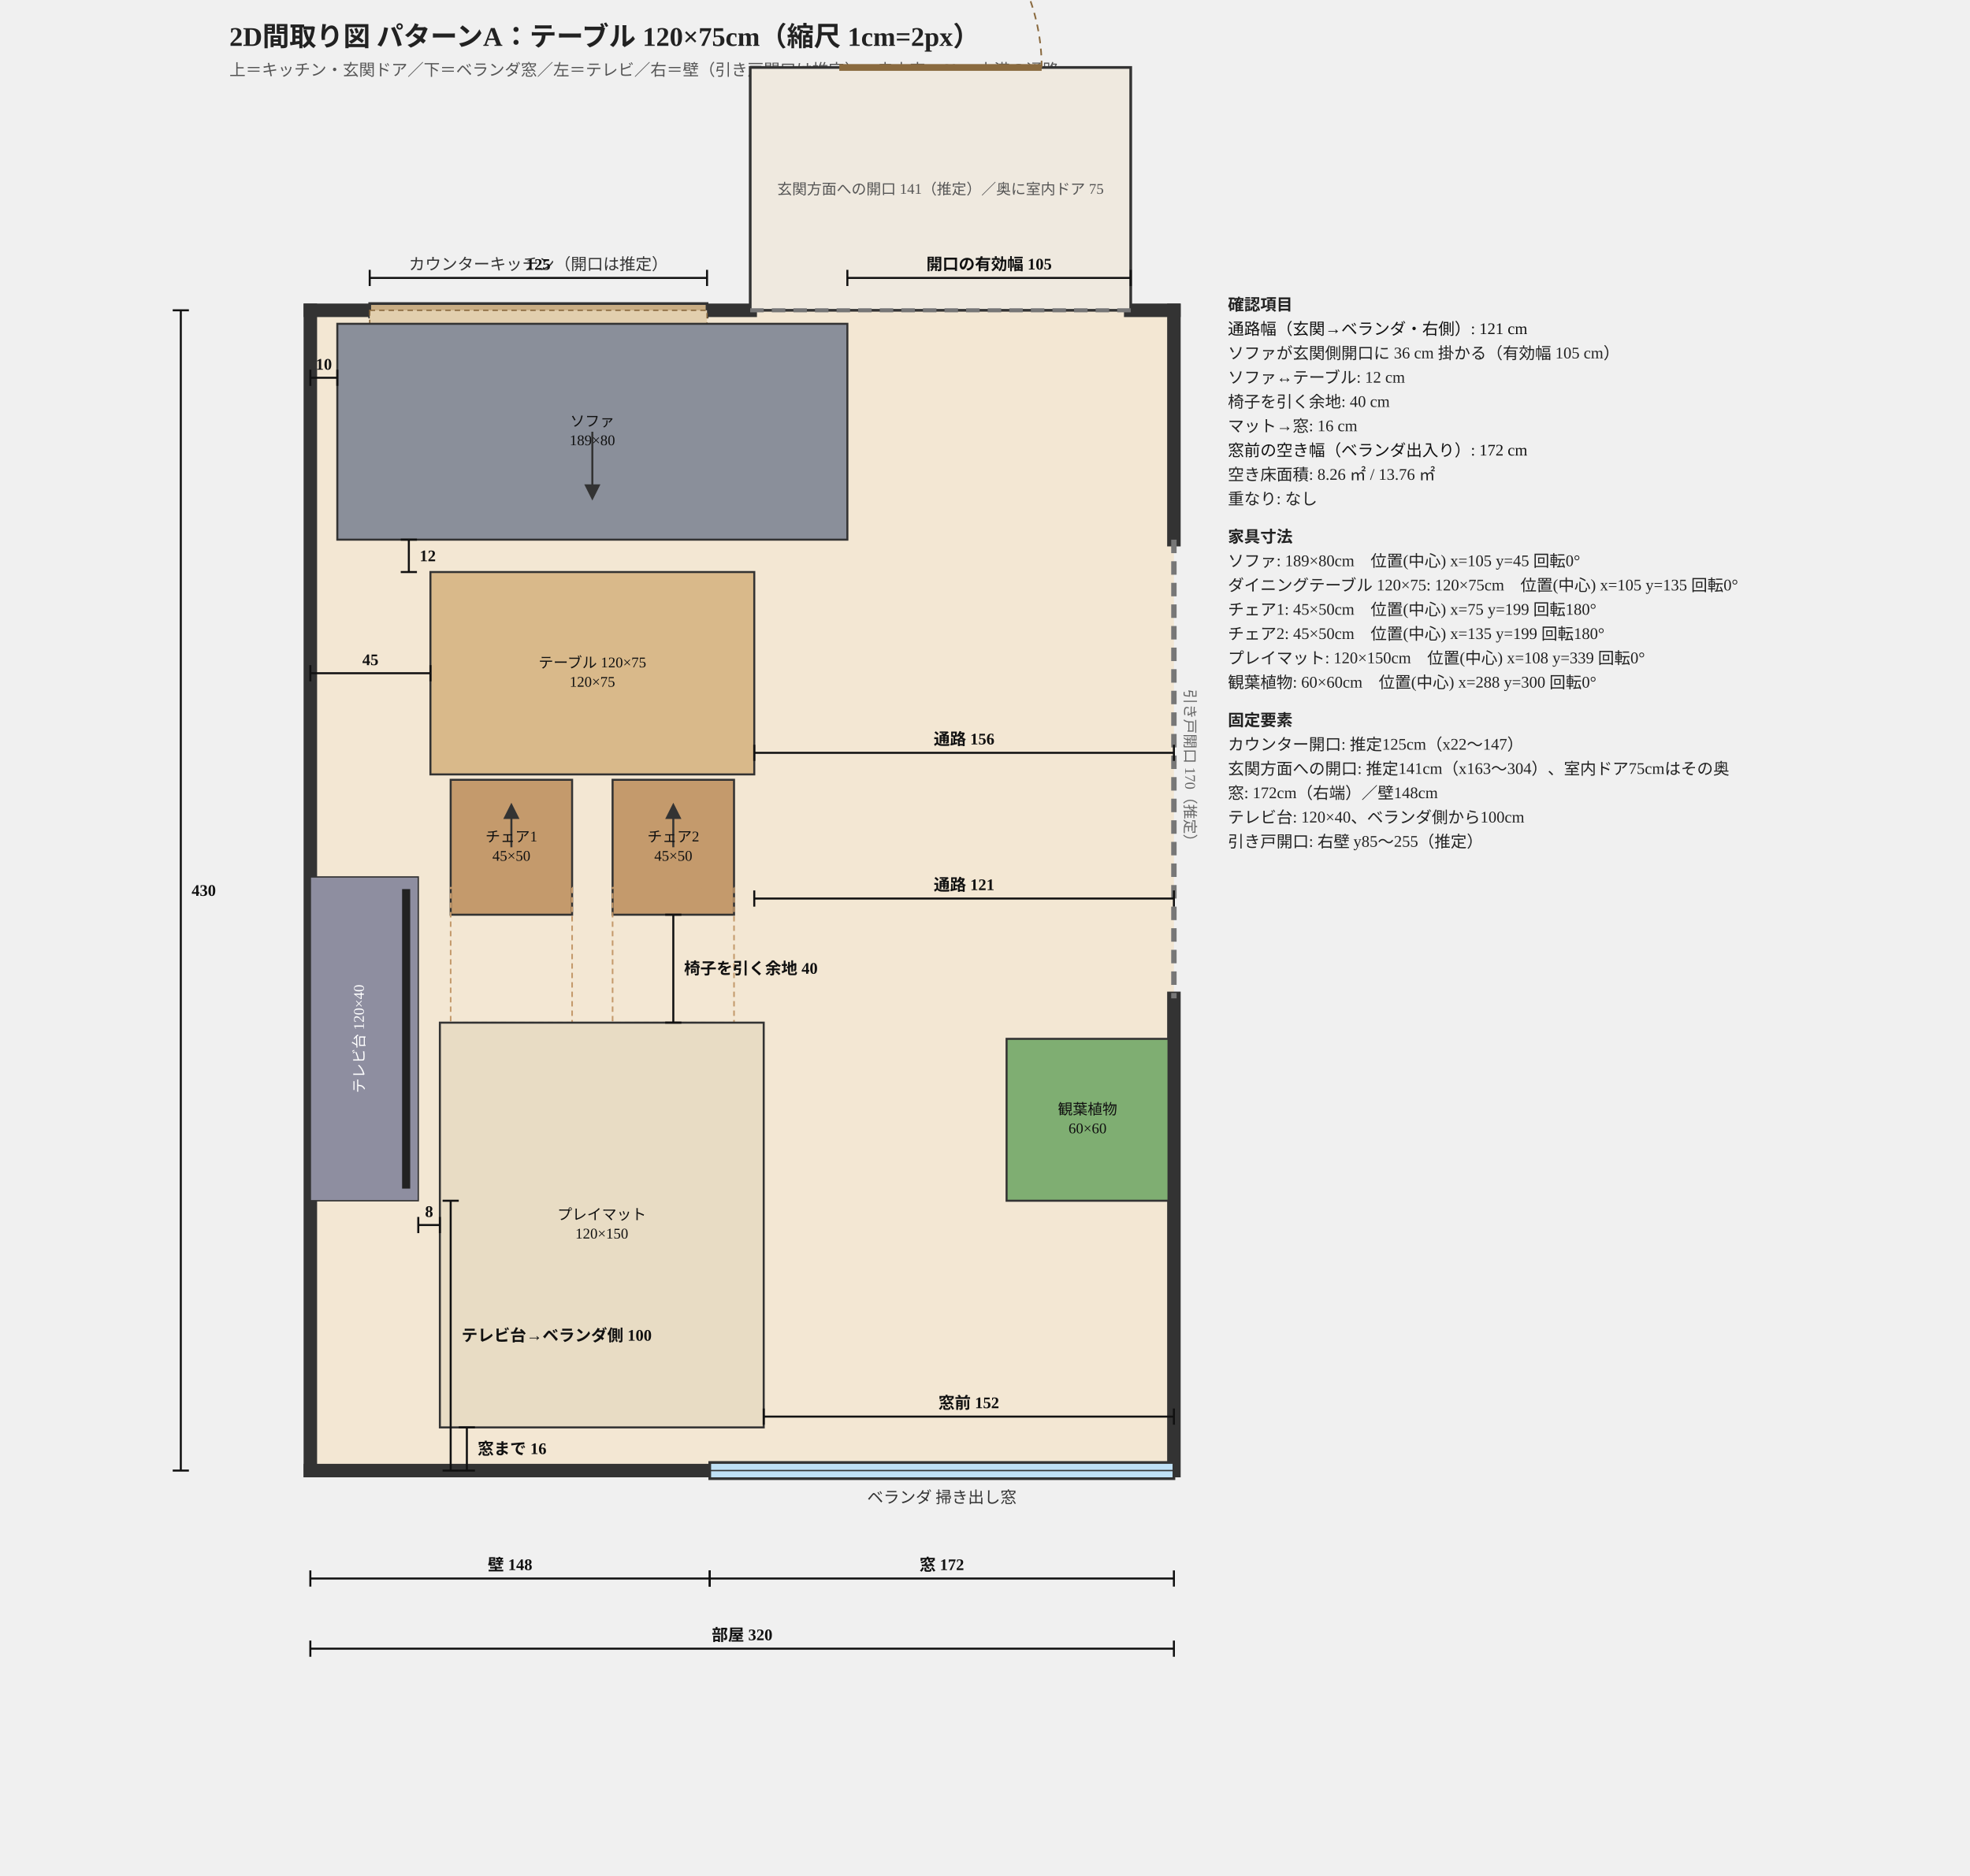
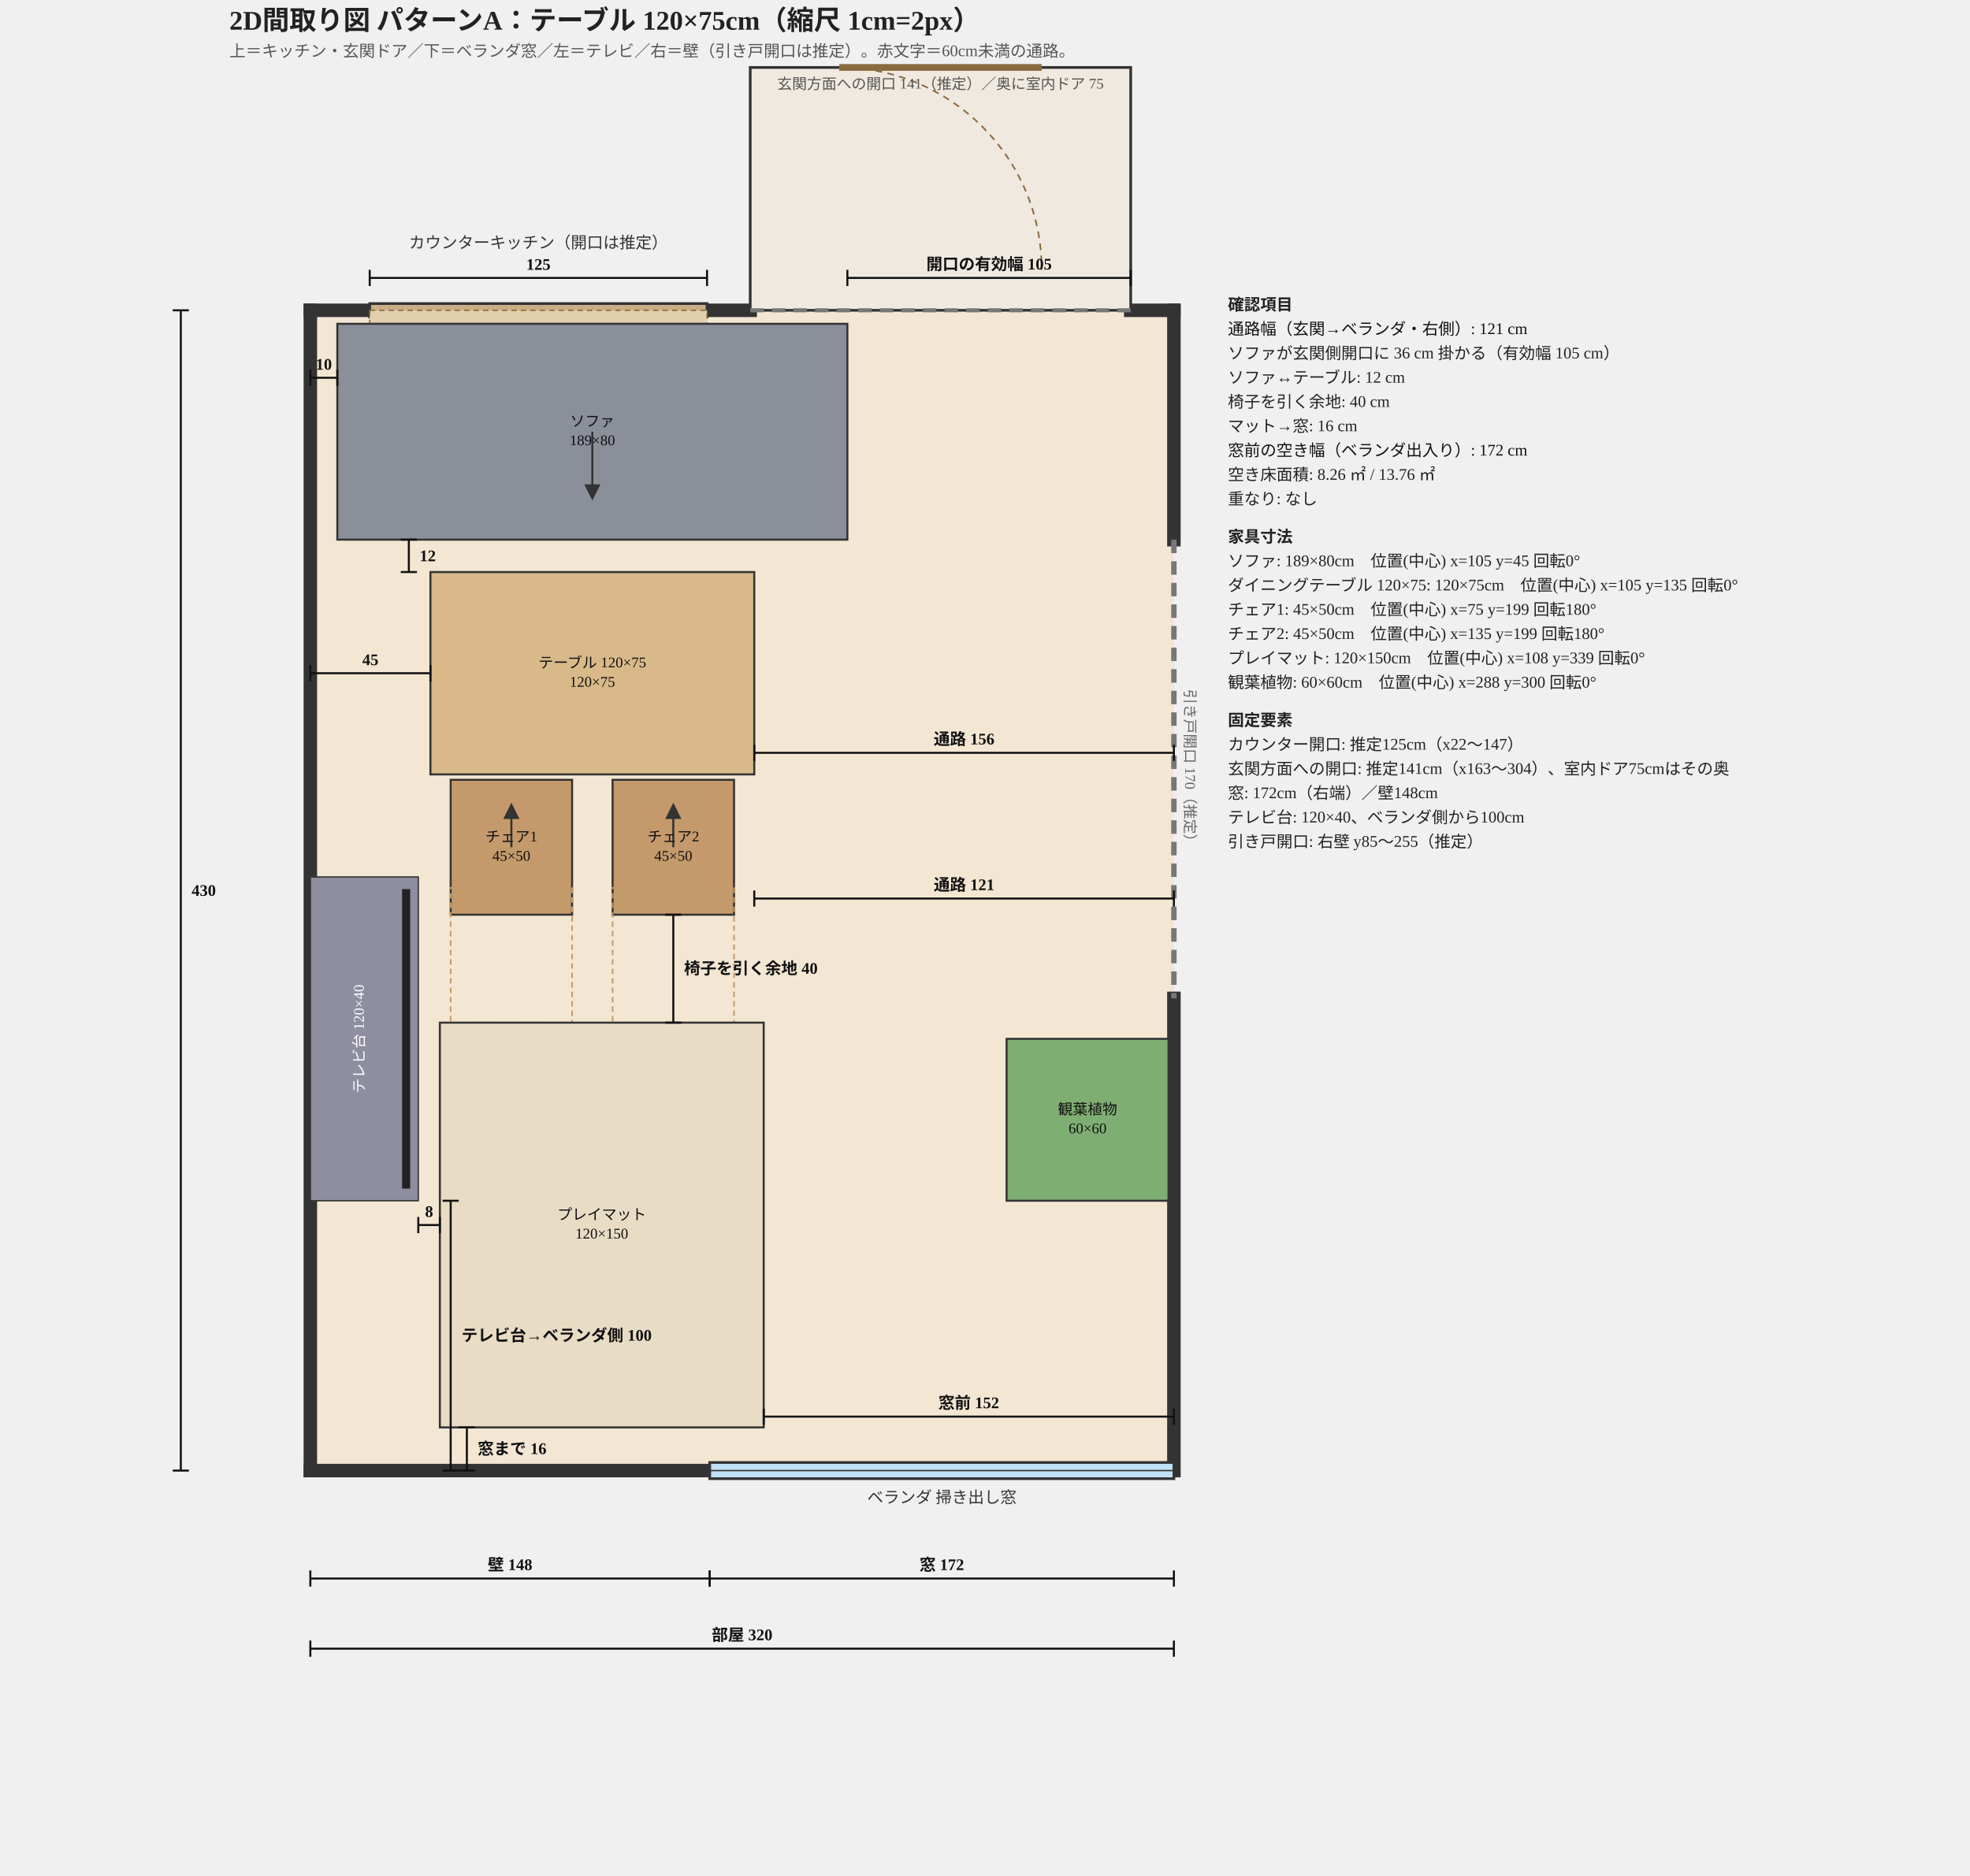
<svg xmlns="http://www.w3.org/2000/svg" width="1460" height="1390" viewBox="0 0 1460 1390" style="background:#fafaf7">
-   <text x="170" y="34" font-size="20" font-weight="700" fill="#222">2D間取り図 パターンA：テーブル 120×75cm（縮尺 1cm=2px）</text>
-   <text x="170" y="56" font-size="12" fill="#555">上＝キッチン・玄関ドア／下＝ベランダ窓／左＝テレビ／右＝壁（引き戸開口は推定）。赤文字＝60cm未満の通路。</text>
+   <text x="170" y="22" font-size="20" font-weight="700" fill="#222">2D間取り図 パターンA：テーブル 120×75cm（縮尺 1cm=2px）</text>
+   <text x="170" y="42" font-size="12" fill="#555">上＝キッチン・玄関ドア／下＝ベランダ窓／左＝テレビ／右＝壁（引き戸開口は推定）。赤文字＝60cm未満の通路。</text>
  <rect x="230" y="230" width="640" height="860" fill="#f3e7d3" />
  <line x1="230" y1="230" x2="274" y2="230" stroke="#333" stroke-width="10" stroke-linecap="square" />
  <line x1="524" y1="230" x2="556" y2="230" stroke="#333" stroke-width="10" stroke-linecap="square" />
  <line x1="838" y1="230" x2="870" y2="230" stroke="#333" stroke-width="10" stroke-linecap="square" />
  <line x1="230" y1="230" x2="230" y2="1090" stroke="#333" stroke-width="10" stroke-linecap="square" />
  <line x1="230" y1="1090" x2="526" y2="1090" stroke="#333" stroke-width="10" stroke-linecap="square" />
  <line x1="870" y1="230" x2="870" y2="400" stroke="#333" stroke-width="10" stroke-linecap="square" />
  <line x1="870" y1="740" x2="870" y2="1090" stroke="#333" stroke-width="10" stroke-linecap="square" />
  <line x1="870" y1="400" x2="870" y2="740" stroke="#777" stroke-width="4" stroke-dasharray="10 6" />
  <text x="878" y="570" font-size="11" fill="#666" transform="rotate(90 878 570)" text-anchor="middle">引き戸開口 170（推定）</text>
  <rect x="274" y="225" width="250" height="10" fill="#c9ad84" stroke="#333" stroke-width="2" />
  <rect x="274" y="230" width="250" height="60" fill="#e2cfae" stroke="#8a6a3f" stroke-width="1" stroke-dasharray="4 3" />
-   <text x="399" y="200" font-size="12" text-anchor="middle" fill="#333">カウンターキッチン（開口は推定）</text>
+   <text x="399" y="184" font-size="12" text-anchor="middle" fill="#333">カウンターキッチン（開口は推定）</text>
  <rect x="556" y="50" width="282" height="180" fill="#efe9df" stroke="#333" stroke-width="2" />
  <line x1="556" y1="230" x2="838" y2="230" stroke="#777" stroke-width="3" stroke-dasharray="10 6" />
  <line x1="622" y1="50" x2="772" y2="50" stroke="#8a6a3f" stroke-width="5" />
-   <path d="M 772 50 A 150 150 0 0 0 622 -100" fill="none" stroke="#8a6a3f" stroke-width="1.2" stroke-dasharray="5 4" />
-   <text x="697" y="144" font-size="11" text-anchor="middle" fill="#555">玄関方面への開口 141（推定）／奥に室内ドア 75</text>
+   <path d="M 622 50 A 150 150 0 0 1 772 200" fill="none" stroke="#8a6a3f" stroke-width="1.2" stroke-dasharray="5 4" />
+   <text x="697" y="66" font-size="11" text-anchor="middle" fill="#555">玄関方面への開口 141（推定）／奥に室内ドア 75</text>
  <rect x="526" y="1084" width="344" height="12" fill="#bfe0f5" stroke="#333" stroke-width="2" />
  <line x1="526" y1="1090" x2="870" y2="1090" stroke="#333" stroke-width="1" />
  <text x="698" y="1114" font-size="12" text-anchor="middle" fill="#333">ベランダ 掃き出し窓</text>
  <rect x="230" y="650" width="80" height="240" fill="#8e8ea0" stroke="#333" />
  <text x="270" y="770" font-size="11" text-anchor="middle" fill="#fff" transform="rotate(-90 270 770)">テレビ台 120×40</text>
  <rect x="298" y="659" width="6" height="222" fill="#222" />
  <polygon points="250,240 628,240 628,400 250,400" fill="#8a8f9a" stroke="#333" stroke-width="1.5" />
  <line x1="439" y1="320" x2="439" y2="368" stroke="#333" stroke-width="1.5" marker-end="url(#ar)" />
  <text x="439" y="316" font-size="11" text-anchor="middle" fill="#111">ソファ</text>
  <text x="439" y="330" font-size="11" text-anchor="middle" fill="#111">189×80</text>
  <polygon points="319,424 559,424 559,574 319,574" fill="#d9b98a" stroke="#333" stroke-width="1.5" />
  <text x="439" y="495" font-size="11" text-anchor="middle" fill="#111">テーブル 120×75</text>
  <text x="439" y="509" font-size="11" text-anchor="middle" fill="#111">120×75</text>
  <polygon points="424,678 334,678 334,578 424,578" fill="#c49a6c" stroke="#333" stroke-width="1.5" />
  <line x1="379" y1="628" x2="379" y2="598" stroke="#333" stroke-width="1.5" marker-end="url(#ar)" />
  <text x="379" y="624" font-size="11" text-anchor="middle" fill="#111">チェア1</text>
  <text x="379" y="638" font-size="11" text-anchor="middle" fill="#111">45×50</text>
  <polygon points="424,758 334,758 334,658 424,658" fill="none" stroke="#c49a6c" stroke-width="1.2" stroke-dasharray="4 3" />
  <polygon points="544,678 454,678 454,578 544,578" fill="#c49a6c" stroke="#333" stroke-width="1.5" />
  <line x1="499" y1="628" x2="499" y2="598" stroke="#333" stroke-width="1.5" marker-end="url(#ar)" />
  <text x="499" y="624" font-size="11" text-anchor="middle" fill="#111">チェア2</text>
  <text x="499" y="638" font-size="11" text-anchor="middle" fill="#111">45×50</text>
  <polygon points="544,758 454,758 454,658 544,658" fill="none" stroke="#c49a6c" stroke-width="1.2" stroke-dasharray="4 3" />
  <polygon points="326,758 566,758 566,1058 326,1058" fill="#e8dcc4" stroke="#333" stroke-width="1.5" />
  <text x="446" y="904" font-size="11" text-anchor="middle" fill="#111">プレイマット</text>
  <text x="446" y="918" font-size="11" text-anchor="middle" fill="#111">120×150</text>
  <polygon points="746,770 866,770 866,890 746,890" fill="#7fae72" stroke="#333" stroke-width="1.5" />
  <text x="806" y="826" font-size="11" text-anchor="middle" fill="#111">観葉植物</text>
  <text x="806" y="840" font-size="11" text-anchor="middle" fill="#111">60×60</text>
  <defs>
    <marker id="ar" markerWidth="8" markerHeight="8" refX="6" refY="4" orient="auto">
      <path d="M0,0 L8,4 L0,8 z" fill="#333" />
    </marker>
  </defs>
  <line x1="230" y1="1222" x2="870" y2="1222" stroke="#111" stroke-width="1.5" />
  <line x1="230" y1="1216" x2="230" y2="1228" stroke="#111" stroke-width="1.5" />
  <line x1="870" y1="1216" x2="870" y2="1228" stroke="#111" stroke-width="1.5" />
  <text x="550" y="1216" font-size="12" font-weight="700" text-anchor="middle" fill="#111">部屋 320</text>
  <line x1="134" y1="230" x2="134" y2="1090" stroke="#111" stroke-width="1.5" />
  <line x1="128" y1="230" x2="140" y2="230" stroke="#111" stroke-width="1.5" />
  <line x1="128" y1="1090" x2="140" y2="1090" stroke="#111" stroke-width="1.5" />
  <text x="142" y="664" font-size="12" font-weight="700" fill="#111">430</text>
  <line x1="230" y1="1170" x2="526" y2="1170" stroke="#111" stroke-width="1.5" />
  <line x1="230" y1="1164" x2="230" y2="1176" stroke="#111" stroke-width="1.5" />
  <line x1="526" y1="1164" x2="526" y2="1176" stroke="#111" stroke-width="1.5" />
  <text x="378" y="1164" font-size="12" font-weight="700" text-anchor="middle" fill="#111">壁 148</text>
  <line x1="526" y1="1170" x2="870" y2="1170" stroke="#111" stroke-width="1.5" />
  <line x1="526" y1="1164" x2="526" y2="1176" stroke="#111" stroke-width="1.5" />
  <line x1="870" y1="1164" x2="870" y2="1176" stroke="#111" stroke-width="1.5" />
  <text x="698" y="1164" font-size="12" font-weight="700" text-anchor="middle" fill="#111">窓 172</text>
  <line x1="274" y1="206" x2="524" y2="206" stroke="#111" stroke-width="1.5" />
  <line x1="274" y1="200" x2="274" y2="212" stroke="#111" stroke-width="1.5" />
  <line x1="524" y1="200" x2="524" y2="212" stroke="#111" stroke-width="1.5" />
  <text x="399" y="200" font-size="12" font-weight="700" text-anchor="middle" fill="#111">125</text>
  <line x1="628" y1="206" x2="838" y2="206" stroke="#111" stroke-width="1.5" />
  <line x1="628" y1="200" x2="628" y2="212" stroke="#111" stroke-width="1.5" />
  <line x1="838" y1="200" x2="838" y2="212" stroke="#111" stroke-width="1.5" />
  <text x="733" y="200" font-size="12" font-weight="700" text-anchor="middle" fill="#111">開口の有効幅 105</text>
  <line x1="230" y1="280" x2="250" y2="280" stroke="#111" stroke-width="1.5" />
  <line x1="230" y1="274" x2="230" y2="286" stroke="#111" stroke-width="1.5" />
  <line x1="250" y1="274" x2="250" y2="286" stroke="#111" stroke-width="1.5" />
  <text x="240" y="274" font-size="12" font-weight="700" text-anchor="middle" fill="#111">10</text>
  <line x1="303" y1="400" x2="303" y2="424" stroke="#111" stroke-width="1.5" />
  <line x1="297" y1="400" x2="309" y2="400" stroke="#111" stroke-width="1.5" />
  <line x1="297" y1="424" x2="309" y2="424" stroke="#111" stroke-width="1.5" />
  <text x="311" y="416" font-size="12" font-weight="700" fill="#111">12</text>
  <line x1="559" y1="558" x2="870" y2="558" stroke="#111" stroke-width="1.5" />
  <line x1="559" y1="552" x2="559" y2="564" stroke="#111" stroke-width="1.5" />
  <line x1="870" y1="552" x2="870" y2="564" stroke="#111" stroke-width="1.5" />
  <text x="714.5" y="552" font-size="12" font-weight="700" text-anchor="middle" fill="#111">通路 156</text>
  <line x1="559" y1="666" x2="870" y2="666" stroke="#111" stroke-width="1.5" />
  <line x1="559" y1="660" x2="559" y2="672" stroke="#111" stroke-width="1.5" />
  <line x1="870" y1="660" x2="870" y2="672" stroke="#111" stroke-width="1.5" />
  <text x="714.5" y="660" font-size="12" font-weight="700" text-anchor="middle" fill="#111">通路 121</text>
  <line x1="230" y1="499" x2="319" y2="499" stroke="#111" stroke-width="1.5" />
  <line x1="230" y1="493" x2="230" y2="505" stroke="#111" stroke-width="1.5" />
  <line x1="319" y1="493" x2="319" y2="505" stroke="#111" stroke-width="1.5" />
  <text x="274.5" y="493" font-size="12" font-weight="700" text-anchor="middle" fill="#111">45</text>
  <line x1="499" y1="678" x2="499" y2="758" stroke="#111" stroke-width="1.5" />
  <line x1="493" y1="678" x2="505" y2="678" stroke="#111" stroke-width="1.5" />
  <line x1="493" y1="758" x2="505" y2="758" stroke="#111" stroke-width="1.5" />
  <text x="507" y="722" font-size="12" font-weight="700" fill="#111">椅子を引く余地 40</text>
  <line x1="346" y1="1058" x2="346" y2="1090" stroke="#111" stroke-width="1.5" />
  <line x1="340" y1="1058" x2="352" y2="1058" stroke="#111" stroke-width="1.5" />
  <line x1="340" y1="1090" x2="352" y2="1090" stroke="#111" stroke-width="1.5" />
  <text x="354" y="1078" font-size="12" font-weight="700" fill="#111">窓まで 16</text>
  <line x1="310" y1="908" x2="326" y2="908" stroke="#111" stroke-width="1.5" />
  <line x1="310" y1="902" x2="310" y2="914" stroke="#111" stroke-width="1.5" />
  <line x1="326" y1="902" x2="326" y2="914" stroke="#111" stroke-width="1.5" />
  <text x="318" y="902" font-size="12" font-weight="700" text-anchor="middle" fill="#111">8</text>
  <line x1="334" y1="890" x2="334" y2="1090" stroke="#111" stroke-width="1.5" />
  <line x1="328" y1="890" x2="340" y2="890" stroke="#111" stroke-width="1.5" />
  <line x1="328" y1="1090" x2="340" y2="1090" stroke="#111" stroke-width="1.5" />
  <text x="342" y="994" font-size="12" font-weight="700" fill="#111">テレビ台→ベランダ側 100</text>
  <line x1="566" y1="1050" x2="870" y2="1050" stroke="#111" stroke-width="1.5" />
  <line x1="566" y1="1044" x2="566" y2="1056" stroke="#111" stroke-width="1.5" />
  <line x1="870" y1="1044" x2="870" y2="1056" stroke="#111" stroke-width="1.5" />
  <text x="718" y="1044" font-size="12" font-weight="700" text-anchor="middle" fill="#111">窓前 152</text>
  <text x="910" y="230" font-size="12" fill="#222" font-weight="700">確認項目</text>
  <text x="910" y="248" font-size="12" fill="#111" font-weight="400">通路幅（玄関→ベランダ・右側）: 121 cm</text>
  <text x="910" y="266" font-size="12" fill="#222" font-weight="400">ソファが玄関側開口に 36 cm 掛かる（有効幅 105 cm）</text>
  <text x="910" y="284" font-size="12" fill="#222" font-weight="400">ソファ↔テーブル: 12 cm</text>
  <text x="910" y="302" font-size="12" fill="#222" font-weight="400">椅子を引く余地: 40 cm</text>
  <text x="910" y="320" font-size="12" fill="#222" font-weight="400">マット→窓: 16 cm</text>
  <text x="910" y="338" font-size="12" fill="#111" font-weight="400">窓前の空き幅（ベランダ出入り）: 172 cm</text>
  <text x="910" y="356" font-size="12" fill="#222" font-weight="400">空き床面積: 8.26 ㎡ / 13.76 ㎡</text>
  <text x="910" y="374" font-size="12" fill="#222" font-weight="400">重なり: なし</text>
  <text x="910" y="402" font-size="12" fill="#222" font-weight="700">家具寸法</text>
  <text x="910" y="420" font-size="12" fill="#222" font-weight="400">ソファ: 189×80cm　位置(中心) x=105 y=45 回転0°</text>
  <text x="910" y="438" font-size="12" fill="#222" font-weight="400">ダイニングテーブル 120×75: 120×75cm　位置(中心) x=105 y=135 回転0°</text>
  <text x="910" y="456" font-size="12" fill="#222" font-weight="400">チェア1: 45×50cm　位置(中心) x=75 y=199 回転180°</text>
  <text x="910" y="474" font-size="12" fill="#222" font-weight="400">チェア2: 45×50cm　位置(中心) x=135 y=199 回転180°</text>
  <text x="910" y="492" font-size="12" fill="#222" font-weight="400">プレイマット: 120×150cm　位置(中心) x=108 y=339 回転0°</text>
  <text x="910" y="510" font-size="12" fill="#222" font-weight="400">観葉植物: 60×60cm　位置(中心) x=288 y=300 回転0°</text>
  <text x="910" y="538" font-size="12" fill="#222" font-weight="700">固定要素</text>
  <text x="910" y="556" font-size="12" fill="#222" font-weight="400">カウンター開口: 推定125cm（x22〜147）</text>
  <text x="910" y="574" font-size="12" fill="#222" font-weight="400">玄関方面への開口: 推定141cm（x163〜304）、室内ドア75cmはその奥</text>
  <text x="910" y="592" font-size="12" fill="#222" font-weight="400">窓: 172cm（右端）／壁148cm</text>
  <text x="910" y="610" font-size="12" fill="#222" font-weight="400">テレビ台: 120×40、ベランダ側から100cm</text>
  <text x="910" y="628" font-size="12" fill="#222" font-weight="400">引き戸開口: 右壁 y85〜255（推定）</text>
</svg>
